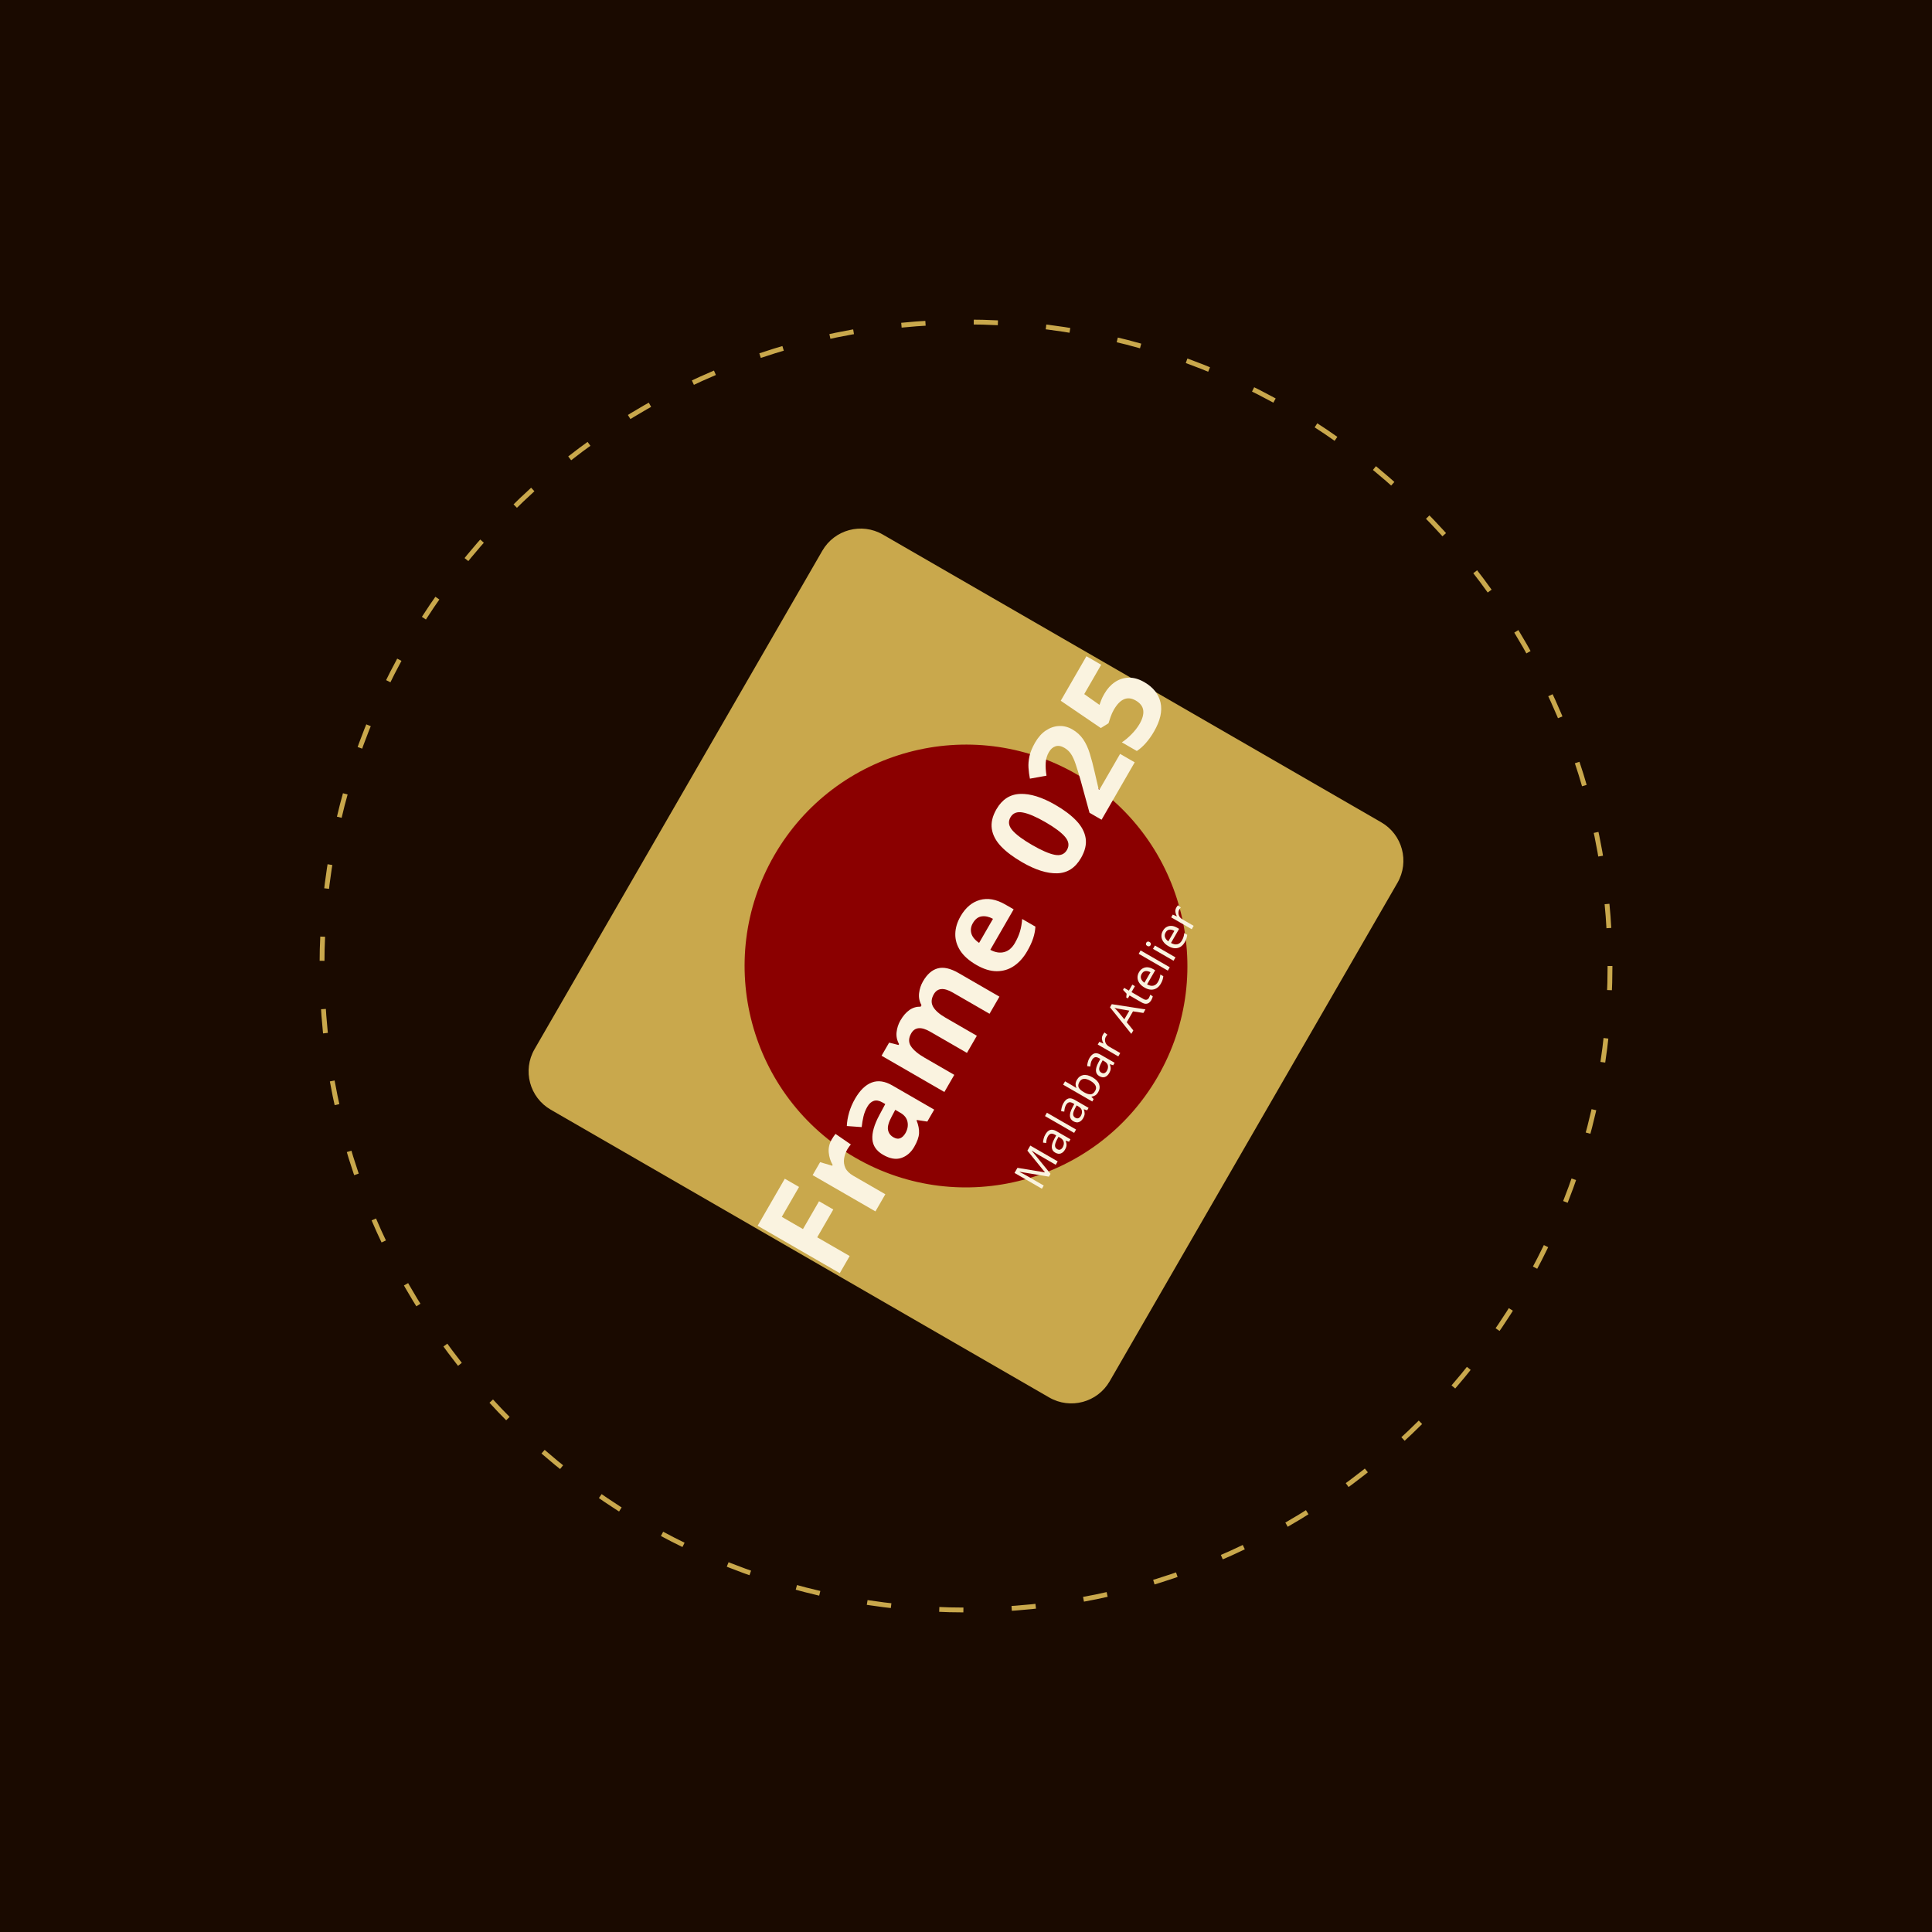
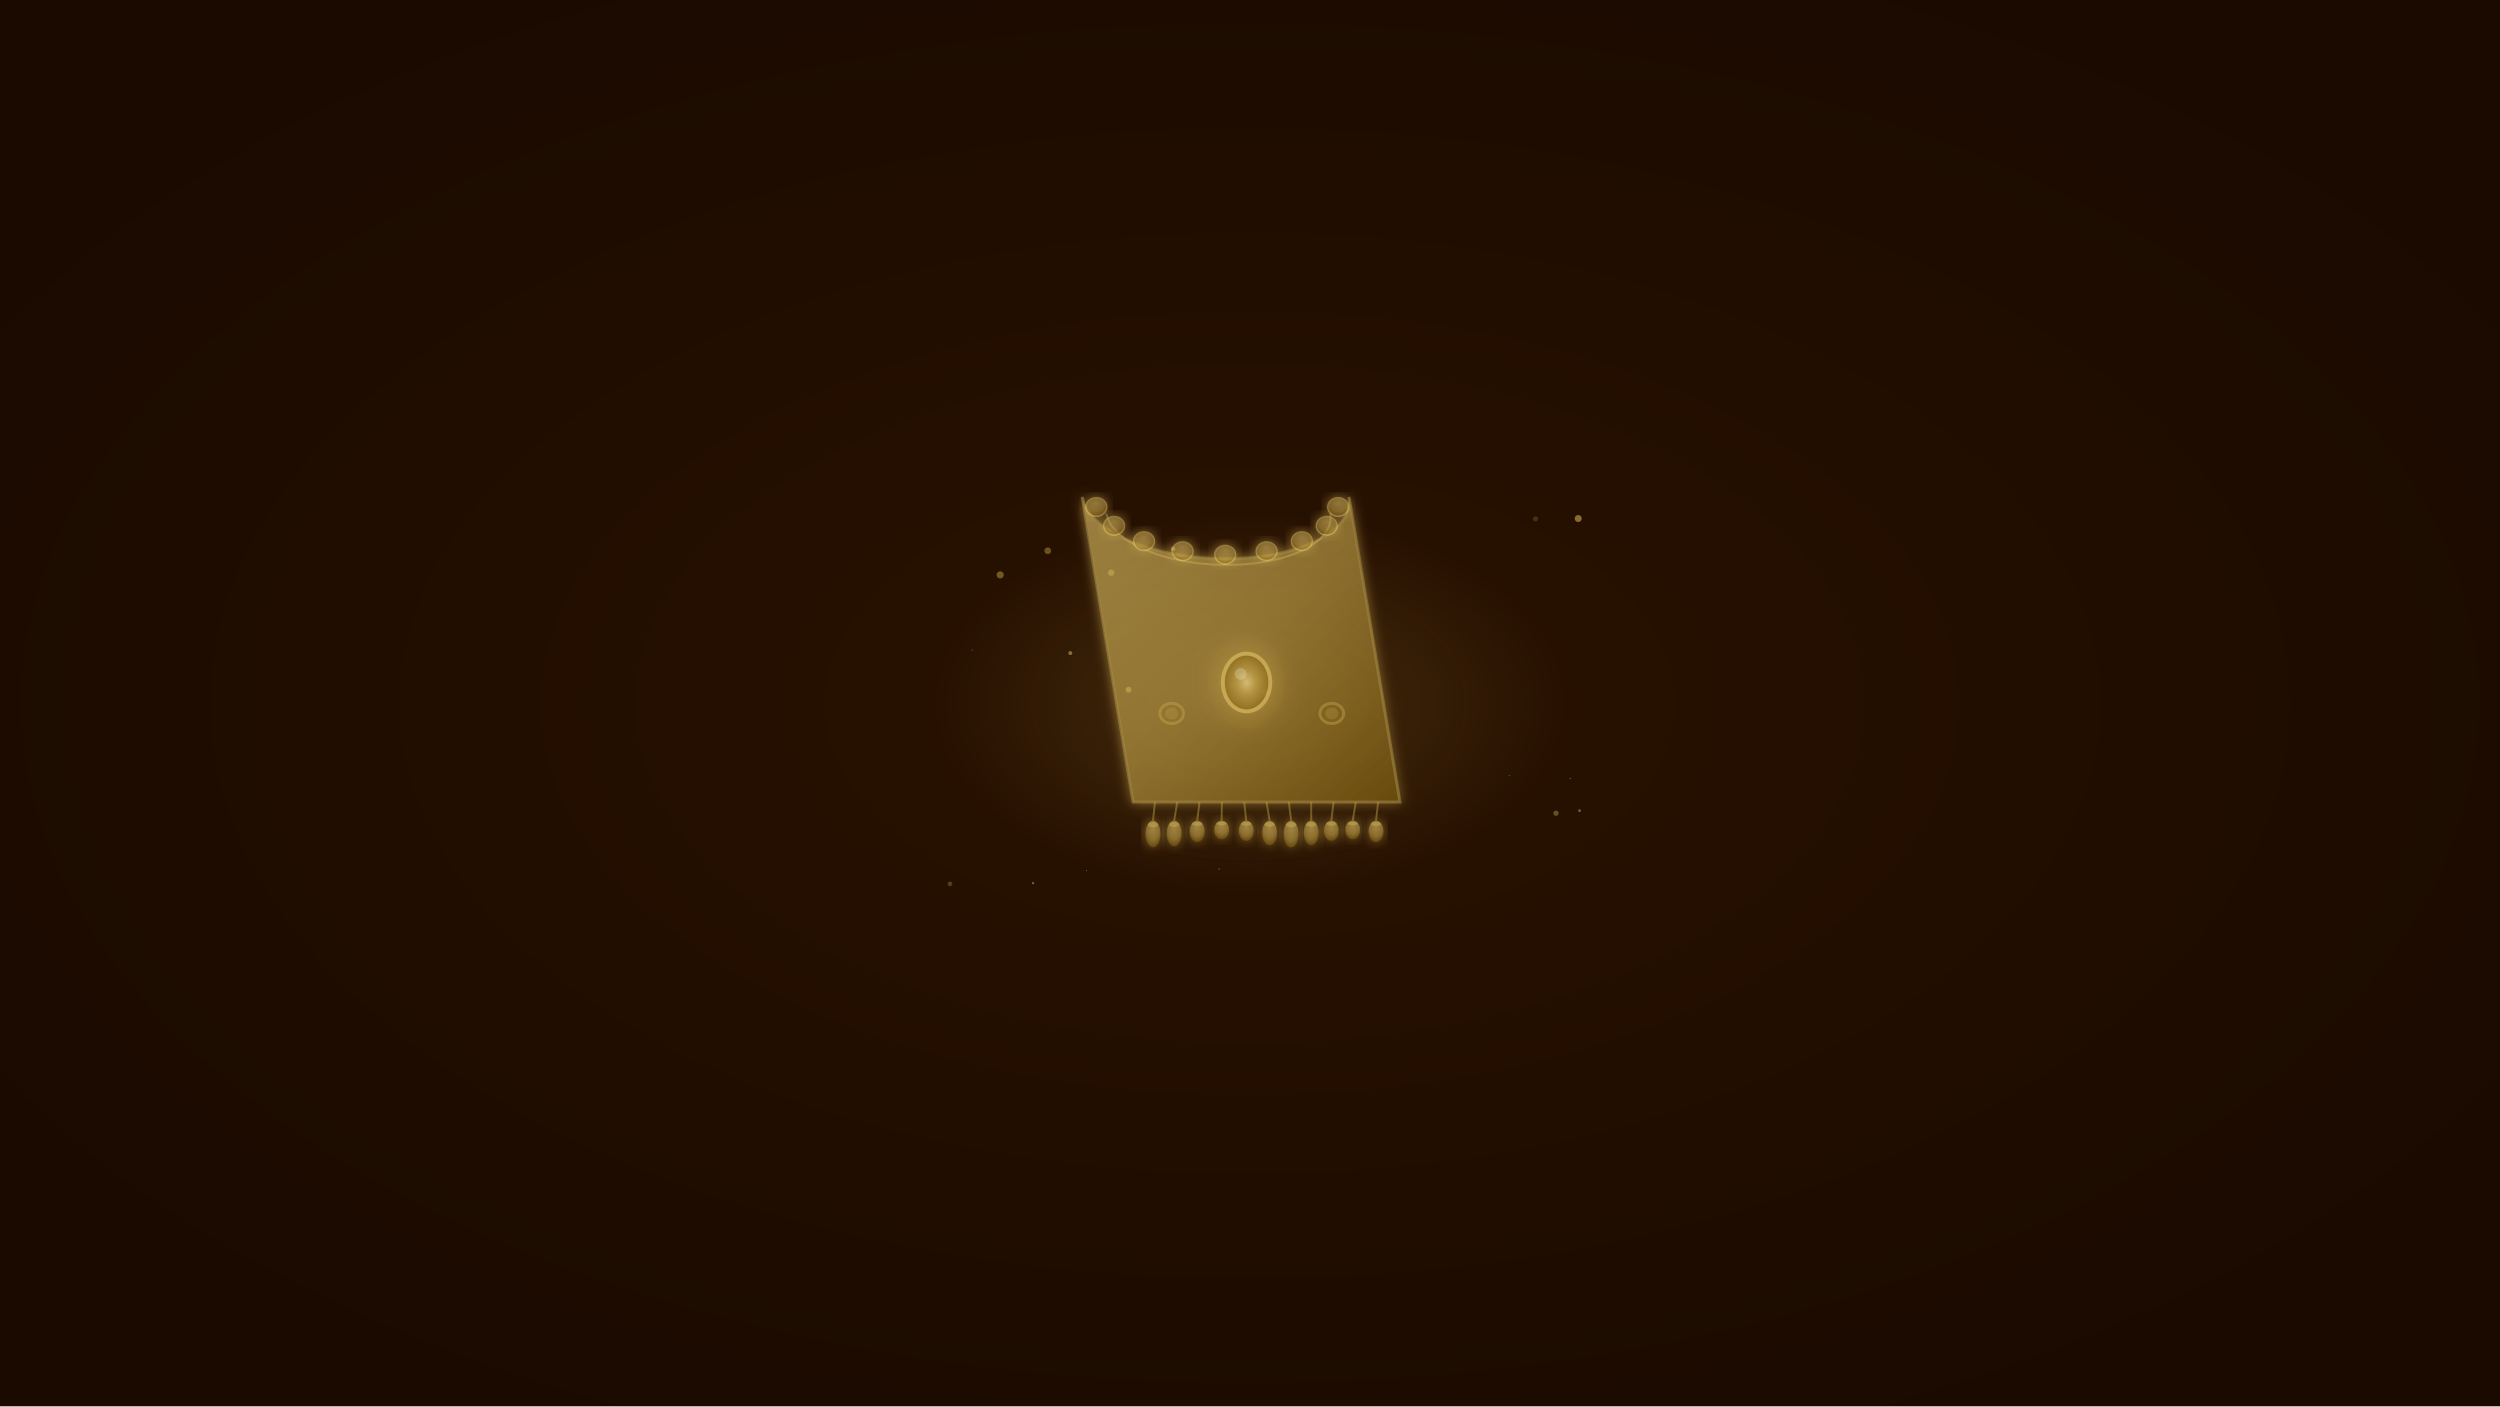
- <svg xmlns="http://www.w3.org/2000/svg" width="800" height="800" viewBox="0 0 800 800">
-   <rect width="100%" height="100%" fill="#1A0A00" />
-   <g transform="translate(400, 400) scale(0.9166667) rotate(300)">
-     <rect x="-150" y="-150" width="300" height="300" fill="#C9A84C" rx="20" />
-     <circle cx="0" cy="0" r="100" fill="#8B0000" />
-     <text x="0" y="20" font-family="sans-serif" font-size="60" font-weight="bold" fill="#FAF3E0" text-anchor="middle">Frame 025</text>
-     <text x="0" y="80" font-family="sans-serif" font-size="20" fill="#FAF3E0" text-anchor="middle">Malabar Atelier</text>
-   </g>
-   <circle cx="400" cy="400" r="266.667" fill="none" stroke="#C9A84C" stroke-width="2" stroke-dasharray="10 20" />
+ <svg xmlns="http://www.w3.org/2000/svg" width="1280" height="720" viewBox="0 0 1280 720">
+   <defs>
+     <radialGradient id="bgGrad" cx="50%" cy="50%" r="60%">
+       <stop offset="0%" stop-color="#2A1200" />
+       <stop offset="100%" stop-color="#1A0A00" />
+     </radialGradient>
+     <radialGradient id="glowGrad" cx="50%" cy="50%" r="50%">
+       <stop offset="0%" stop-color="#C9A84C" stop-opacity="0.186" />
+       <stop offset="100%" stop-color="#C9A84C" stop-opacity="0" />
+     </radialGradient>
+     <radialGradient id="centerGem" cx="50%" cy="50%" r="50%">
+       <stop offset="0%" stop-color="#FFE8A0" />
+       <stop offset="40%" stop-color="#C9A84C" />
+       <stop offset="100%" stop-color="#8B6914" />
+     </radialGradient>
+     <radialGradient id="petalGrad" cx="50%" cy="30%" r="70%">
+       <stop offset="0%" stop-color="#E8C96A" />
+       <stop offset="60%" stop-color="#C9A84C" />
+       <stop offset="100%" stop-color="#8B6914" />
+     </radialGradient>
+     <filter id="glow" x="-50%" y="-50%" width="200%" height="200%">
+       <feGaussianBlur stdDeviation="5.94" result="coloredBlur" />
+       <feMerge>
+         <feMergeNode in="coloredBlur" />
+         <feMergeNode in="SourceGraphic" />
+       </feMerge>
+     </filter>
+     <filter id="softGlow" x="-30%" y="-30%" width="160%" height="160%">
+       <feGaussianBlur stdDeviation="3" result="coloredBlur" />
+       <feMerge>
+         <feMergeNode in="coloredBlur" />
+         <feMergeNode in="SourceGraphic" />
+       </feMerge>
+     </filter>
+     <linearGradient id="plateGrad" x1="0%" y1="0%" x2="100%" y2="100%">
+       <stop offset="0%" stop-color="#E8C96A" />
+       <stop offset="50%" stop-color="#C9A84C" />
+       <stop offset="100%" stop-color="#8B6914" />
+     </linearGradient>
+   </defs>
+   <rect width="1280" height="720" fill="url(#bgGrad)" />
+   <ellipse cx="640" cy="360" rx="162.10" ry="97.26" fill="url(#glowGrad)" />
+   <circle cx="536.45" cy="281.98" r="1.73" fill="#C9A84C" opacity="0.432" />
+   <circle cx="568.92" cy="293.20" r="1.64" fill="#C9A84C" opacity="0.488" />
+   <circle cx="808.74" cy="415.06" r="0.70" fill="#C9A84C" opacity="0.534" />
+   <circle cx="556.32" cy="445.72" r="0.28" fill="#C9A84C" opacity="0.569" />
+   <circle cx="548.01" cy="334.39" r="1.00" fill="#C9A84C" opacity="0.593" />
+   <circle cx="808.05" cy="265.48" r="1.80" fill="#C9A84C" opacity="0.604" />
+   <circle cx="577.86" cy="353.13" r="1.51" fill="#C9A84C" opacity="0.602" />
+   <circle cx="528.94" cy="452.16" r="0.56" fill="#C9A84C" opacity="0.588" />
+   <circle cx="804.00" cy="398.54" r="0.33" fill="#C9A84C" opacity="0.561" />
+   <circle cx="600.64" cy="281.08" r="1.17" fill="#C9A84C" opacity="0.523" />
+   <circle cx="512.10" cy="294.34" r="1.84" fill="#C9A84C" opacity="0.474" />
+   <circle cx="796.67" cy="416.36" r="1.36" fill="#C9A84C" opacity="0.416" />
+   <circle cx="624.21" cy="445.02" r="0.44" fill="#C9A84C" opacity="0.352" />
+   <circle cx="497.81" cy="332.86" r="0.42" fill="#C9A84C" opacity="0.282" />
+   <circle cx="786.20" cy="265.65" r="1.33" fill="#C9A84C" opacity="0.209" />
+   <circle cx="648.10" cy="354.72" r="1.84" fill="#C9A84C" opacity="0.228" />
+   <circle cx="486.38" cy="452.54" r="1.20" fill="#C9A84C" opacity="0.300" />
+   <circle cx="772.80" cy="397.07" r="0.34" fill="#C9A84C" opacity="0.369" />
+   <path d="M 554.05,254.44 L 554.90,257.55 L 556.40,260.62 L 558.53,263.64 L 561.28,266.56 L 564.61,269.37 L 568.50,272.04 L 572.91,274.53 L 577.80,276.84 L 583.12,278.92 L 588.81,280.77 L 594.83,282.37 L 601.11,283.70 L 607.60,284.75 L 614.23,285.50 L 620.94,285.96 L 627.66,286.11 L 634.33,285.96 L 640.89,285.50 L 647.27,284.75 L 653.40,283.70 L 659.24,282.37 L 664.73,280.77 L 669.80,278.92 L 674.42,276.84 L 678.54,274.53 L 682.12,272.04 L 685.12,269.37 L 687.52,266.56 L 689.29,263.64 L 690.41,260.62 L 690.88,257.55 L 690.69,254.44 L 716.78,410.67 L 580.14,410.67 Z" fill="url(#plateGrad)" opacity="0.605" filter="url(#softGlow)" stroke="#E8C96A" stroke-width="1.5" stroke-opacity="0.6" />
+   <polyline points="566.39,262.89 567.46,266.33 569.49,269.72 572.45,272.99 576.29,276.08 580.94,278.95 586.32,281.55 592.34,283.82 598.90,285.74 605.89,287.27 613.19,288.38 620.66,289.05 628.19,289.28 635.64,289.05 642.89,288.38 649.82,287.27 656.29,285.74 662.22,283.82 667.48,281.55 672.00,278.95 675.69,276.08 678.49,272.99 680.36,269.72 681.26,266.33 681.17,262.89" fill="none" stroke="#E8C96A" stroke-width="1" stroke-opacity="0.303" />
+   <ellipse cx="561.33" cy="259.58" rx="5.32" ry="4.75" fill="url(#petalGrad)" opacity="0.545" filter="url(#softGlow)" stroke="#E8C96A" stroke-width="0.8" />
+   <ellipse cx="570.41" cy="269.22" rx="5.32" ry="4.75" fill="url(#petalGrad)" opacity="0.545" filter="url(#softGlow)" stroke="#E8C96A" stroke-width="0.8" />
+   <ellipse cx="585.75" cy="277.08" rx="5.32" ry="4.75" fill="url(#petalGrad)" opacity="0.545" filter="url(#softGlow)" stroke="#E8C96A" stroke-width="0.8" />
+   <ellipse cx="605.51" cy="282.22" rx="5.32" ry="4.75" fill="url(#petalGrad)" opacity="0.545" filter="url(#softGlow)" stroke="#E8C96A" stroke-width="0.8" />
+   <ellipse cx="627.31" cy="284.00" rx="5.32" ry="4.75" fill="url(#petalGrad)" opacity="0.545" filter="url(#softGlow)" stroke="#E8C96A" stroke-width="0.8" />
+   <ellipse cx="648.51" cy="282.22" rx="5.32" ry="4.75" fill="url(#petalGrad)" opacity="0.545" filter="url(#softGlow)" stroke="#E8C96A" stroke-width="0.8" />
+   <ellipse cx="666.56" cy="277.08" rx="5.32" ry="4.75" fill="url(#petalGrad)" opacity="0.545" filter="url(#softGlow)" stroke="#E8C96A" stroke-width="0.8" />
+   <ellipse cx="679.27" cy="269.22" rx="5.32" ry="4.75" fill="url(#petalGrad)" opacity="0.545" filter="url(#softGlow)" stroke="#E8C96A" stroke-width="0.8" />
+   <ellipse cx="685.13" cy="259.58" rx="5.32" ry="4.75" fill="url(#petalGrad)" opacity="0.545" filter="url(#softGlow)" stroke="#E8C96A" stroke-width="0.8" />
+   <line x1="591.32" y1="410.67" x2="590.35" y2="420.17" stroke="#C9A84C" stroke-width="1" opacity="0.424" />
+   <ellipse cx="590.35" cy="426.98" rx="3.80" ry="6.81" fill="url(#petalGrad)" opacity="0.605" filter="url(#softGlow)" />
+   <ellipse cx="590.35" cy="422.21" rx="2.66" ry="1.36" fill="#E8C96A" opacity="0.303" />
+   <line x1="602.75" y1="410.67" x2="601.17" y2="420.17" stroke="#C9A84C" stroke-width="1" opacity="0.424" />
+   <ellipse cx="601.17" cy="426.71" rx="3.80" ry="6.54" fill="url(#petalGrad)" opacity="0.605" filter="url(#softGlow)" />
+   <ellipse cx="601.17" cy="422.13" rx="2.66" ry="1.31" fill="#E8C96A" opacity="0.303" />
+   <line x1="614.18" y1="410.67" x2="612.95" y2="420.17" stroke="#C9A84C" stroke-width="1" opacity="0.424" />
+   <ellipse cx="612.95" cy="425.63" rx="3.80" ry="5.47" fill="url(#petalGrad)" opacity="0.605" filter="url(#softGlow)" />
+   <ellipse cx="612.95" cy="421.81" rx="2.66" ry="1.09" fill="#E8C96A" opacity="0.303" />
+   <line x1="625.60" y1="410.67" x2="625.48" y2="420.17" stroke="#C9A84C" stroke-width="1" opacity="0.424" />
+   <ellipse cx="625.48" cy="424.93" rx="3.80" ry="4.76" fill="url(#petalGrad)" opacity="0.605" filter="url(#softGlow)" />
+   <ellipse cx="625.48" cy="421.60" rx="2.66" ry="0.95" fill="#E8C96A" opacity="0.303" />
+   <line x1="637.03" y1="410.67" x2="638.08" y2="420.17" stroke="#C9A84C" stroke-width="1" opacity="0.424" />
+   <ellipse cx="638.08" cy="425.36" rx="3.80" ry="5.20" fill="url(#petalGrad)" opacity="0.605" filter="url(#softGlow)" />
+   <ellipse cx="638.08" cy="421.73" rx="2.66" ry="1.04" fill="#E8C96A" opacity="0.303" />
+   <line x1="648.46" y1="410.67" x2="650.04" y2="420.17" stroke="#C9A84C" stroke-width="1" opacity="0.424" />
+   <ellipse cx="650.04" cy="426.46" rx="3.80" ry="6.30" fill="url(#petalGrad)" opacity="0.605" filter="url(#softGlow)" />
+   <ellipse cx="650.04" cy="422.06" rx="2.66" ry="1.26" fill="#E8C96A" opacity="0.303" />
+   <line x1="659.89" y1="410.67" x2="661.05" y2="420.17" stroke="#C9A84C" stroke-width="1" opacity="0.424" />
+   <ellipse cx="661.05" cy="427.03" rx="3.80" ry="6.86" fill="url(#petalGrad)" opacity="0.605" filter="url(#softGlow)" />
+   <ellipse cx="661.05" cy="422.23" rx="2.66" ry="1.37" fill="#E8C96A" opacity="0.303" />
+   <line x1="671.32" y1="410.67" x2="671.35" y2="420.17" stroke="#C9A84C" stroke-width="1" opacity="0.424" />
+   <ellipse cx="671.35" cy="426.44" rx="3.80" ry="6.27" fill="url(#petalGrad)" opacity="0.605" filter="url(#softGlow)" />
+   <ellipse cx="671.35" cy="422.05" rx="2.66" ry="1.25" fill="#E8C96A" opacity="0.303" />
+   <line x1="682.75" y1="410.67" x2="681.64" y2="420.17" stroke="#C9A84C" stroke-width="1" opacity="0.424" />
+   <ellipse cx="681.64" cy="425.34" rx="3.80" ry="5.17" fill="url(#petalGrad)" opacity="0.605" filter="url(#softGlow)" />
+   <ellipse cx="681.64" cy="421.72" rx="2.66" ry="1.03" fill="#E8C96A" opacity="0.303" />
+   <line x1="694.17" y1="410.67" x2="692.59" y2="420.17" stroke="#C9A84C" stroke-width="1" opacity="0.424" />
+   <ellipse cx="692.59" cy="424.93" rx="3.80" ry="4.77" fill="url(#petalGrad)" opacity="0.605" filter="url(#softGlow)" />
+   <ellipse cx="692.59" cy="421.60" rx="2.66" ry="0.95" fill="#E8C96A" opacity="0.303" />
+   <line x1="705.60" y1="410.67" x2="704.51" y2="420.17" stroke="#C9A84C" stroke-width="1" opacity="0.424" />
+   <ellipse cx="704.51" cy="425.66" rx="3.80" ry="5.49" fill="url(#petalGrad)" opacity="0.605" filter="url(#softGlow)" />
+   <ellipse cx="704.51" cy="421.82" rx="2.66" ry="1.10" fill="#E8C96A" opacity="0.303" />
+   <ellipse cx="599.89" cy="365.28" rx="6.08" ry="5.17" fill="none" stroke="#C9A84C" stroke-width="1.5" opacity="0.424" />
+   <ellipse cx="599.89" cy="365.28" rx="3.34" ry="3.04" fill="#C9A84C" opacity="0.242" />
+   <ellipse cx="681.87" cy="365.28" rx="6.08" ry="5.17" fill="none" stroke="#C9A84C" stroke-width="1.5" opacity="0.424" />
+   <ellipse cx="681.87" cy="365.28" rx="3.34" ry="3.04" fill="#C9A84C" opacity="0.242" />
+   <ellipse cx="638.24" cy="349.44" rx="19.44" ry="23.64" fill="#C9A84C" opacity="0.067" filter="url(#glow)" />
+   <ellipse cx="638.24" cy="349.44" rx="12.15" ry="14.78" fill="url(#centerGem)" opacity="0.605" filter="url(#glow)" stroke="#E8C96A" stroke-width="2" />
+   <ellipse cx="635.20" cy="345.01" rx="3.04" ry="2.96" fill="white" opacity="0.212" />
</svg>
